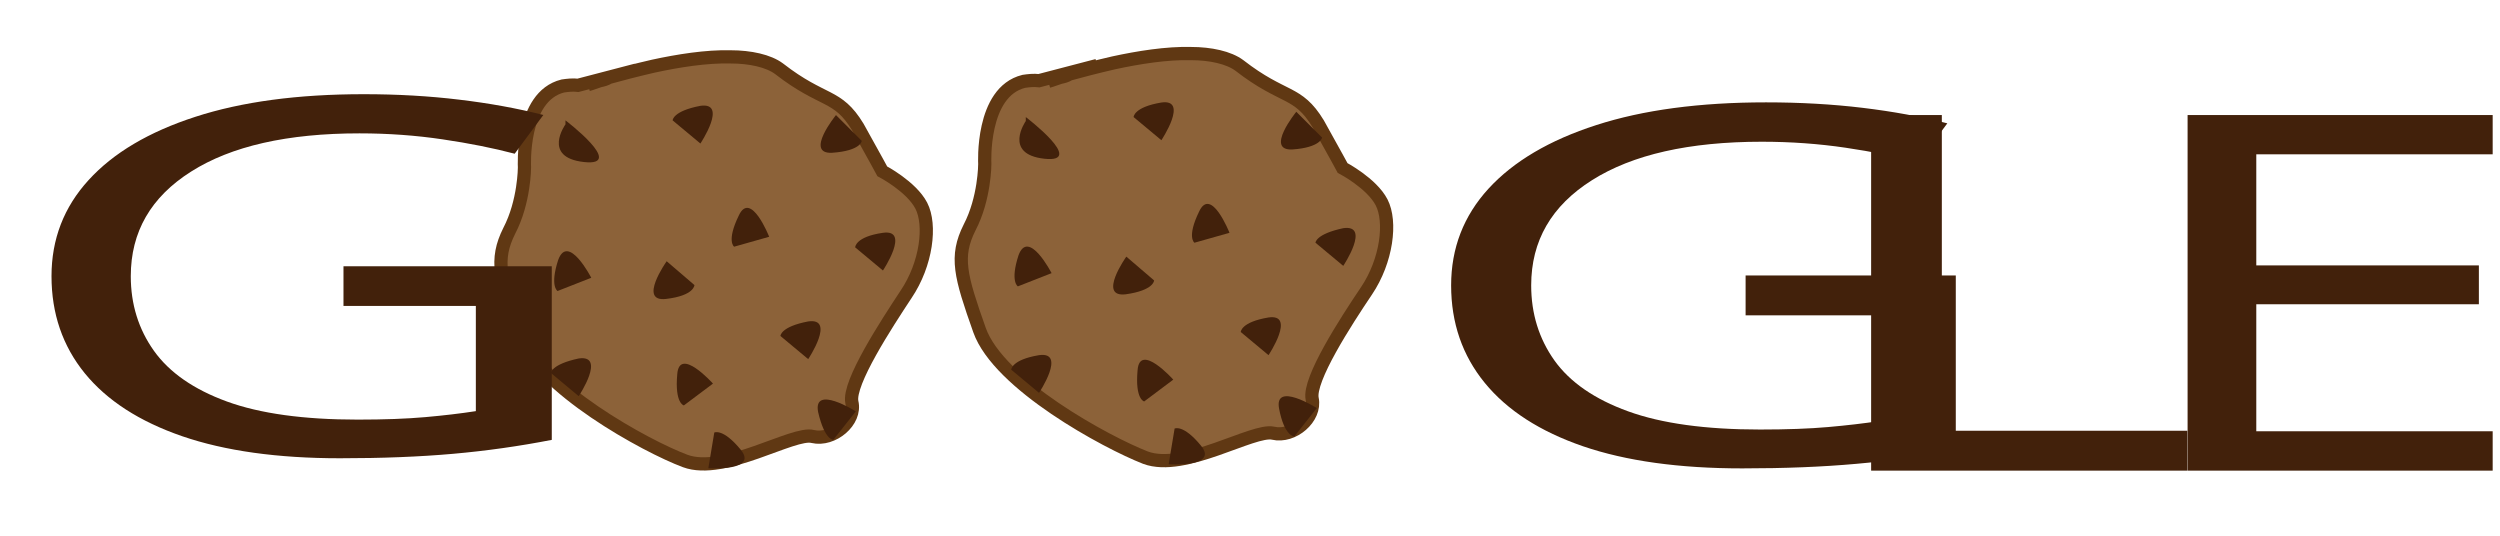
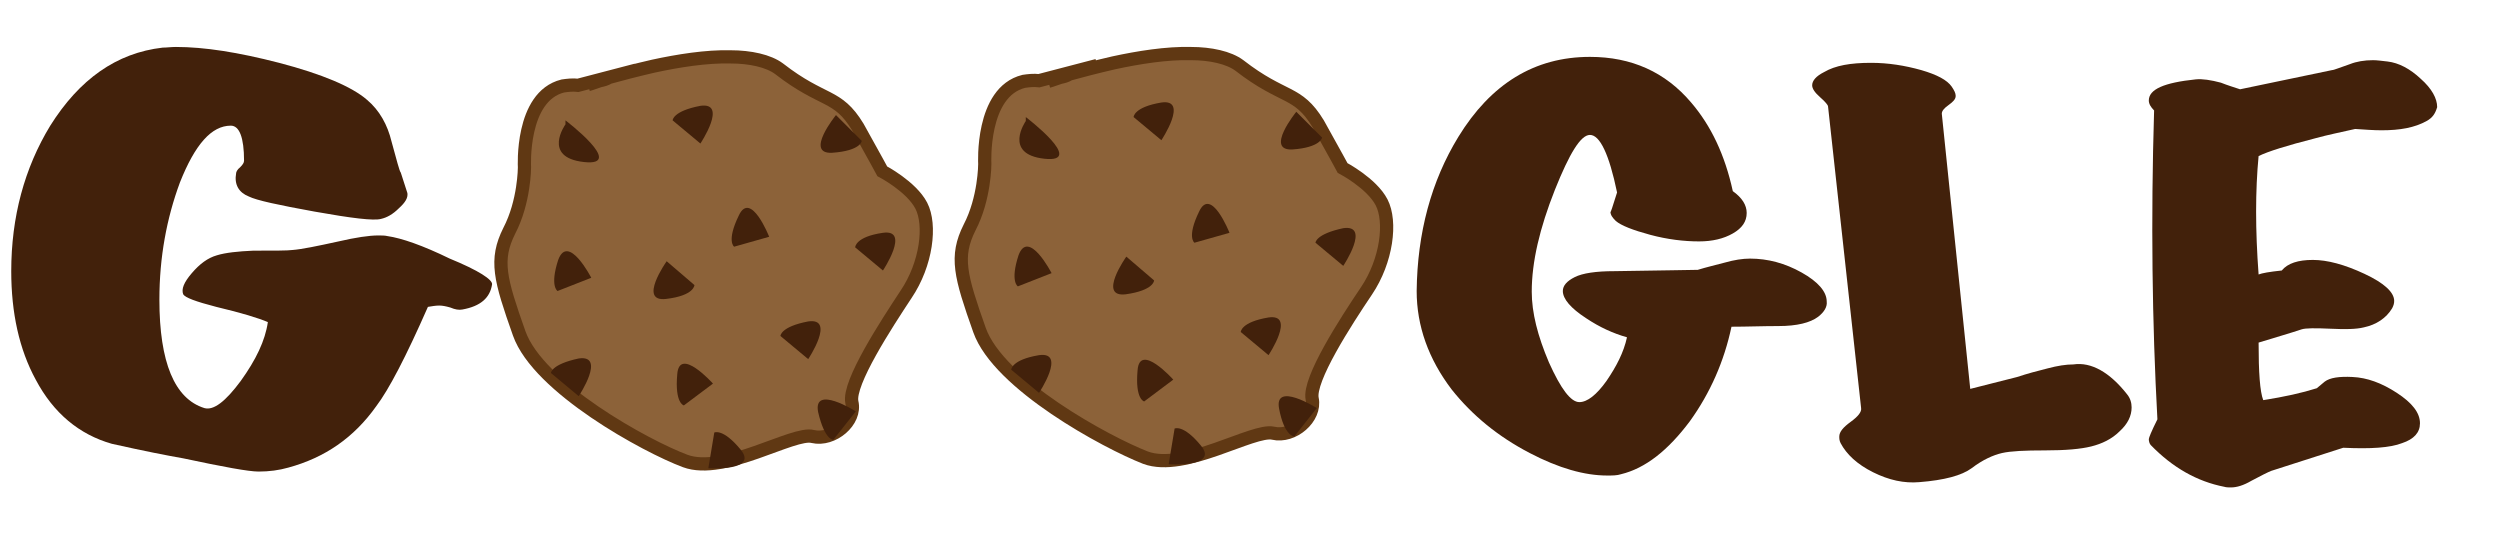
<svg xmlns="http://www.w3.org/2000/svg" version="1.1" id="Layer_1" x="0px" y="0px" viewBox="0 0 378 80.9" style="enable-background:new 0 0 378 80.9;" xml:space="preserve">
  <style type="text/css">
	.st0{fill:#8C6239;stroke:#603813;stroke-width:2;stroke-miterlimit:10;}
	.st1{fill:#42210B;}
	.st2{fill:none;}
- 	.st3{font-family:'MarkerFelt-Wide';}
- 	.st4{font-size:75px;}
- 	.st5{font-family:'MarkerFelt-Thin';}
- 	.st6{font-size:75.402px;}
- 	.st7{font-size:75.311px;}
+ 	.st3{enable-background:new    ;}
</style>
  <g>
-     <path class="st0" d="M88.9,12.8c0,0,0.7-0.2,1.8-0.6c0.5-0.1,0.9-0.2,1.4-0.5c1.8-0.5,4.1-1.1,6.7-1.7c3.7-0.8,8-1.5,11.7-1.4   c2.9,0,5.7,0.6,7.3,1.8c6.7,5.2,8.8,3.7,11.9,8.8c2.9,5.2,3.7,6.7,3.7,6.7s4.4,2.3,5.9,5.2c1.5,2.9,0.8,8.8-2.3,13.4   c-2.9,4.4-8.8,13.4-8.2,16.3c0.7,2.9-2.9,5.9-5.9,5.2c-2.9-0.8-13.4,5.9-19.3,3.7c-5.9-2.2-22.2-11.1-25.1-19.3   c-2.9-8.2-3.7-11.1-1.5-15.5c2.3-4.4,2.3-9.6,2.3-9.6S78.7,14.6,85.1,13c0.7-0.1,1.5-0.2,2.3-0.1l8.8-2.3" />
+     <path class="st0" d="M88.9,12.8c0,0,0.7-0.2,1.8-0.6c0.5-0.1,0.9-0.2,1.4-0.5c1.8-0.5,4.1-1.1,6.7-1.7c3.7-0.8,8-1.5,11.7-1.4   c2.9,0,5.7,0.6,7.3,1.8c6.7,5.2,8.8,3.7,11.9,8.8c2.9,5.2,3.7,6.7,3.7,6.7s4.4,2.3,5.9,5.2s0.8,8.8-2.3,13.4   c-2.9,4.4-8.8,13.4-8.2,16.3c0.7,2.9-2.9,5.9-5.9,5.2c-2.9-0.8-13.4,5.9-19.3,3.7c-5.9-2.2-22.2-11.1-25.1-19.3S74.8,39.3,77,34.9   c2.3-4.4,2.3-9.6,2.3-9.6S78.7,14.6,85.1,13c0.7-0.1,1.5-0.2,2.3-0.1l8.8-2.3" />
    <g>
      <path class="st1" d="M85.5,18.2c0,0,9.2,7,2.8,6.3s-2.8-5.7-2.8-5.7" />
      <path class="st1" d="M101.7,18.2l4.2,3.5c0,0,4.2-6.3,0-5.7C101.7,16.8,101.7,18.2,101.7,18.2z" />
      <path class="st1" d="M130.3,21.3l-3.9-3.9c0,0-4.8,5.9-0.6,5.7C130.2,22.8,130.3,21.3,130.3,21.3z" />
      <path class="st1" d="M105,43.1l-4.2-3.6c0,0-4.4,6.2-0.1,5.7S105,43.1,105,43.1z" />
      <path class="st1" d="M129.3,37.4l4.2,3.5c0,0,4.2-6.3,0-5.7S129.3,37.4,129.3,37.4z" />
      <path class="st1" d="M111,37.3l5.3-1.5c0,0-2.8-7.1-4.6-3.2C109.8,36.5,111,37.3,111,37.3z" />
      <path class="st1" d="M118,50.8l4.2,3.5c0,0,4.2-6.3,0-5.7C118,49.4,118,50.8,118,50.8z" />
      <path class="st1" d="M103.4,61.3l4.4-3.3c0,0-5.1-5.7-5.4-1.4C102,61,103.4,61.3,103.4,61.3z" />
      <path class="st1" d="M126,66.5l3.4-4.3c0,0-6.5-4.1-5.7,0.1C124.7,66.6,126,66.5,126,66.5z" />
      <path class="st1" d="M108,65.4l-0.9,5.4c0,0,7.6,0.5,4.9-2.8S108,65.4,108,65.4z" />
      <path class="st1" d="M84.3,44l5.1-2c0,0-3.5-6.8-5-2.7C83.1,43.3,84.3,44,84.3,44z" />
      <path class="st1" d="M83.3,56.4l4.2,3.5c0,0,4.2-6.3,0-5.7C83.3,55.1,83.3,56.4,83.3,56.4z" />
    </g>
  </g>
  <g>
-     <path class="st0" d="M158.5,12.3c0,0,0.7-0.2,1.8-0.6c0.5-0.1,0.9-0.2,1.4-0.5c1.8-0.5,4.1-1.1,6.7-1.7c3.7-0.8,8-1.5,11.7-1.4   c2.9,0,5.7,0.6,7.3,1.8c6.7,5.2,8.8,3.7,11.9,8.8c2.9,5.2,3.7,6.7,3.7,6.7s4.4,2.3,5.9,5.2c1.5,2.9,0.8,8.8-2.3,13.4   s-8.8,13.4-8.2,16.3s-2.9,5.9-5.9,5.2s-13.4,5.9-19.3,3.7c-5.9-2.3-22.2-11.1-25.1-19.3c-2.9-8.2-3.7-11.1-1.5-15.5   c2.3-4.4,2.3-9.6,2.3-9.6s-0.6-10.9,5.9-12.5c0.7-0.1,1.5-0.2,2.3-0.1l8.8-2.3" />
+     <path class="st0" d="M158.5,12.3c0,0,0.7-0.2,1.8-0.6c0.5-0.1,0.9-0.2,1.4-0.5c1.8-0.5,4.1-1.1,6.7-1.7c3.7-0.8,8-1.5,11.7-1.4   c2.9,0,5.7,0.6,7.3,1.8c6.7,5.2,8.8,3.7,11.9,8.8c2.9,5.2,3.7,6.7,3.7,6.7s4.4,2.3,5.9,5.2s0.8,8.8-2.3,13.4s-8.8,13.4-8.2,16.3   s-2.9,5.9-5.9,5.2s-13.4,5.9-19.3,3.7c-5.9-2.3-22.2-11.1-25.1-19.3c-2.9-8.2-3.7-11.1-1.5-15.5c2.3-4.4,2.3-9.6,2.3-9.6   s-0.6-10.9,5.9-12.5c0.7-0.1,1.5-0.2,2.3-0.1l8.8-2.3" />
    <g>
      <path class="st1" d="M155.1,17.7c0,0,9.2,7,2.8,6.3c-6.3-0.7-2.8-5.7-2.8-5.7" />
      <path class="st1" d="M171.4,17.7l4.2,3.5c0,0,4.2-6.3,0-5.7C171.4,16.2,171.4,17.7,171.4,17.7z" />
      <path class="st1" d="M199.9,20.8l-3.9-3.9c0,0-4.8,5.9-0.6,5.7C199.7,22.3,199.9,20.8,199.9,20.8z" />
      <path class="st1" d="M174.5,42.4l-4.2-3.6c0,0-4.4,6.2-0.1,5.7C174.5,43.9,174.5,42.4,174.5,42.4z" />
      <path class="st1" d="M198.9,36.7l4.2,3.5c0,0,4.2-6.3,0-5.7C198.9,35.4,198.9,36.7,198.9,36.7z" />
      <path class="st1" d="M180.6,36.7l5.3-1.5c0,0-2.8-7.1-4.6-3.2C179.4,35.9,180.6,36.7,180.6,36.7z" />
      <path class="st1" d="M187.6,50.2l4.2,3.5c0,0,4.2-6.3,0-5.7C187.6,48.7,187.6,50.2,187.6,50.2z" />
      <path class="st1" d="M173,60.7l4.4-3.3c0,0-5.1-5.7-5.4-1.4C171.6,60.4,173,60.7,173,60.7z" />
      <path class="st1" d="M195.7,66l3.4-4.3c0,0-6.5-4.1-5.7,0.1S195.7,66,195.7,66z" />
-       <path class="st1" d="M177.6,64.8l-0.9,5.4c0,0,7.6,0.5,4.9-2.8C178.9,64.1,177.6,64.8,177.6,64.8z" />
+       <path class="st1" d="M177.6,64.8l-0.9,5.4c0,0,7.6,0.5,4.9-2.8S177.6,64.8,177.6,64.8z" />
      <path class="st1" d="M153.9,43.3l5.1-2c0,0-3.5-6.8-5-2.7C152.7,42.6,153.9,43.3,153.9,43.3z" />
      <path class="st1" d="M152.9,55.9l4.2,3.5c0,0,4.2-6.3,0-5.7C152.9,54.4,152.9,55.9,152.9,55.9z" />
    </g>
  </g>
  <rect y="7.5" class="st2" width="102.8" height="63.7" />
-   <text transform="matrix(1.701 0 0 1 4.882812e-04 68.5391)" class="st1 st3 st4">G</text>
+   <g class="st3">
+     <path class="st1" d="M74.4,43c-0.3,2-1.7,3.3-4.5,3.8c-0.5,0.1-1.1,0-1.8-0.3c-0.7-0.2-1.2-0.3-1.7-0.3c-0.5,0-1.1,0.1-1.7,0.2   c-3.3,7.5-5.9,12.5-7.8,15c-3.4,4.8-7.8,7.8-13.3,9.3c-1.4,0.4-2.9,0.6-4.5,0.6c-1.5,0-5.3-0.7-11.4-2c-2.3-0.4-5.9-1.1-10.8-2.2   c-4.9-1.4-8.8-4.6-11.5-9.7c-2.5-4.6-3.7-10.1-3.7-16.4c0-8.2,2-15.6,5.9-22C12,12,17.6,8,24.6,7.2c0.6,0,1.3-0.1,2-0.1   c4.3,0,9.4,0.8,15.6,2.4c6.5,1.7,11,3.6,13.3,5.6c1.9,1.6,3.1,3.8,3.7,6.3c0.8,2.9,1.2,4.5,1.4,4.7c0.3,0.9,0.6,1.9,1,3.1   c0.1,0.7-0.3,1.4-1.3,2.3c-0.9,0.9-1.8,1.4-2.7,1.6c-1.1,0.3-4.4-0.1-10-1.1c-5.5-1-8.8-1.7-10-2.3c-1.5-0.6-2.2-1.8-1.9-3.5   c0-0.2,0.2-0.6,0.6-0.9c0.4-0.4,0.6-0.7,0.6-1c0-3.5-0.7-5.3-2-5.3c-2.9,0-5.4,2.8-7.7,8.6c-2,5.4-3.1,11.3-3.1,17.7   c0,9.5,2.3,15,6.8,16.4c1.4,0.4,3.2-1,5.5-4.1c2.3-3.2,3.7-6.1,4.1-8.9c-1.4-0.6-4-1.4-7.8-2.3c-3.1-0.8-4.7-1.4-5-1.9   c-0.3-0.8,0.1-1.8,1.3-3.2c1.2-1.4,2.4-2.3,3.8-2.7c1.3-0.4,3.2-0.6,5.5-0.7c3.2,0,5.2,0,5.9-0.1c1.4-0.1,3.8-0.6,7-1.3   c2.6-0.6,4.6-0.9,6-0.9c0.5,0,1,0,1.4,0.1c2.1,0.3,5.3,1.4,9.4,3.4C72.4,40.9,74.5,42.3,74.4,43z" />
+   </g>
  <rect x="183.6" y="10.9" class="st2" width="102.8" height="62.3" />
-   <text transform="matrix(1.7063 0 0 1 211.5732 70.0703)" class="st1 st5 st6">G</text>
+   <g class="st3">
+     <path class="st1" d="M274.9,47.9c-1.2,0.9-3.2,1.4-6,1.4c-2.4,0-4.8,0.1-7.1,0.1c-1.1,5.2-3.2,10-6.3,14.3c-3.3,4.4-6.7,7.1-10.4,8   c-0.6,0.2-1.3,0.2-2.1,0.2c-3.4,0-7.3-1.1-11.7-3.4c-4.8-2.5-8.7-5.7-11.8-9.6c-3.5-4.6-5.3-9.6-5.3-14.9   c0.1-8.8,2.2-16.6,6.3-23.3c4.9-8,11.5-12.1,19.9-12.1c6.3,0,11.4,2.3,15.3,6.9c3,3.5,5.1,7.9,6.3,13.4c1.4,1,2.1,2.1,2.1,3.3   c0,1.3-0.7,2.3-2.1,3.1c-1.4,0.8-3.1,1.2-5.1,1.2c-2.3,0-4.8-0.3-7.4-1c-2.6-0.7-4.4-1.4-5.2-2.1c-0.5-0.5-0.8-0.9-0.8-1.4   c0,0.3,0.3-0.7,1-2.9c-1.2-5.8-2.6-8.7-4.1-8.7c-1.4,0-3.1,2.8-5.3,8.3c-2.3,5.8-3.5,10.9-3.5,15.4c0,3.2,0.9,6.7,2.6,10.7   c1.8,4,3.3,6,4.6,6c1.2,0,2.6-1.1,4.1-3.2c1.5-2.2,2.6-4.3,3.1-6.6c-2.1-0.6-4.1-1.5-6.2-2.9c-2.3-1.5-3.5-2.9-3.5-4.1   c0-0.8,0.6-1.5,1.8-2.1s3.2-0.9,6-0.9c7.6-0.1,11.8-0.2,12.6-0.2c1.3-0.4,2.6-0.7,4.1-1.1c1.4-0.4,2.7-0.6,3.8-0.6   c2.7,0,5.3,0.7,7.8,2.1c2.5,1.4,3.8,2.9,3.8,4.4C276.3,46.4,275.8,47.2,274.9,47.9z" />
+   </g>
  <rect x="251.4" y="9.7" class="st2" width="97.8" height="63.5" />
-   <text transform="matrix(1.5799 0 0 1 271.3623 71.1602)" class="st1 st5 st7">L</text>
+   <g class="st3">
+     <path class="st1" d="M321.6,59.6c0.5,0.6,0.7,1.3,0.7,2c0,1.3-0.6,2.5-1.8,3.6c-1.2,1.2-2.7,1.9-4.3,2.3c-1.6,0.4-3.9,0.6-7,0.6   c-3,0-5.2,0.1-6.5,0.4c-1.3,0.3-2.9,1-4.6,2.3c-1.5,1.1-4.1,1.8-7.9,2.1c-2.3,0.2-4.6-0.3-7-1.5c-2.4-1.2-4-2.7-4.9-4.4   c-0.2-0.4-0.2-0.7-0.2-1c0-0.7,0.6-1.4,1.7-2.2c1.1-0.8,1.7-1.5,1.6-2.1l-5-45.6c0-0.2-0.4-0.7-1.2-1.4c-0.8-0.7-1.2-1.3-1.2-1.8   c0-0.7,0.6-1.4,1.8-2c1.7-1,4-1.4,7.1-1.4c2.6,0,5.1,0.4,7.6,1.1c2.4,0.7,3.9,1.5,4.6,2.5c0.4,0.6,0.6,1,0.6,1.4   c0,0.5-0.4,0.9-1.1,1.4c-0.7,0.5-1,0.9-1,1.3l4.3,41.6l7.1-1.8c1.5-0.5,3-0.9,4.6-1.3c1.5-0.4,2.8-0.6,3.9-0.6   C316.2,54.7,319,56.3,321.6,59.6z" />
+   </g>
  <rect x="308.5" y="7.8" class="st2" width="97.8" height="65.4" />
-   <text transform="matrix(1.5352 0 0 1 319.5381 71.1602)" class="st1 st5 st7">E</text>
+   <g class="st3">
+     <path class="st1" d="M366.9,18.3c-1.8,1-4,1.4-6.8,1.4c-1.2,0-2.5-0.1-4-0.2c-2.2,0.5-4.2,0.9-6,1.4c-4.3,1.1-7.2,2-8.6,2.7   c-0.5,5.2-0.5,11.2,0,17.9c0.5-0.2,1.6-0.4,3.5-0.6c0.9-1.1,2.5-1.6,4.7-1.6c2.2,0,4.8,0.7,7.8,2.1c3,1.4,4.5,2.8,4.5,4.1   c0,0.4-0.1,0.7-0.3,1.1c-0.9,1.5-2.4,2.5-4.3,2.9c-1.2,0.3-2.9,0.3-5.1,0.2c-2.2-0.1-3.7-0.1-4.3,0.1c-1.8,0.6-3.9,1.2-6.5,2   c0,4.5,0.2,7.4,0.7,8.7c3.2-0.5,5.9-1.1,8.1-1.8c0.4-0.3,0.8-0.7,1.2-1c0.8-0.6,2.2-0.8,4.2-0.7c2.2,0.1,4.4,0.9,6.7,2.4   c2.3,1.5,3.5,3,3.5,4.6c0,1.4-0.9,2.4-2.7,3c-1.8,0.7-4.7,0.9-8.9,0.7l-10.9,3.5c-0.5,0.2-1.5,0.7-3,1.5c-1.2,0.7-2.2,1-3.1,1   c-0.3,0-0.7,0-1-0.1c-4.1-0.8-7.8-2.9-11.1-6.3c-0.2-0.2-0.3-0.6-0.3-0.9c0-0.2,0.4-1.2,1.3-3c-0.8-14.6-1-30.2-0.5-46.7   c-0.5-0.5-0.8-1-0.8-1.5c0-1.7,2.3-2.7,7.1-3.2c1-0.1,2.3,0.1,3.8,0.5c1,0.4,2,0.7,2.9,1l13.9-2.9c0.3,0,1.2-0.4,2.7-0.9   c1-0.4,2.2-0.6,3.5-0.6c0.6,0,1.3,0.1,2.2,0.2c1.7,0.2,3.4,1.1,5,2.6c1.7,1.5,2.5,3,2.5,4.3C368.2,17.2,367.8,17.8,366.9,18.3z" />
+   </g>
</svg>
